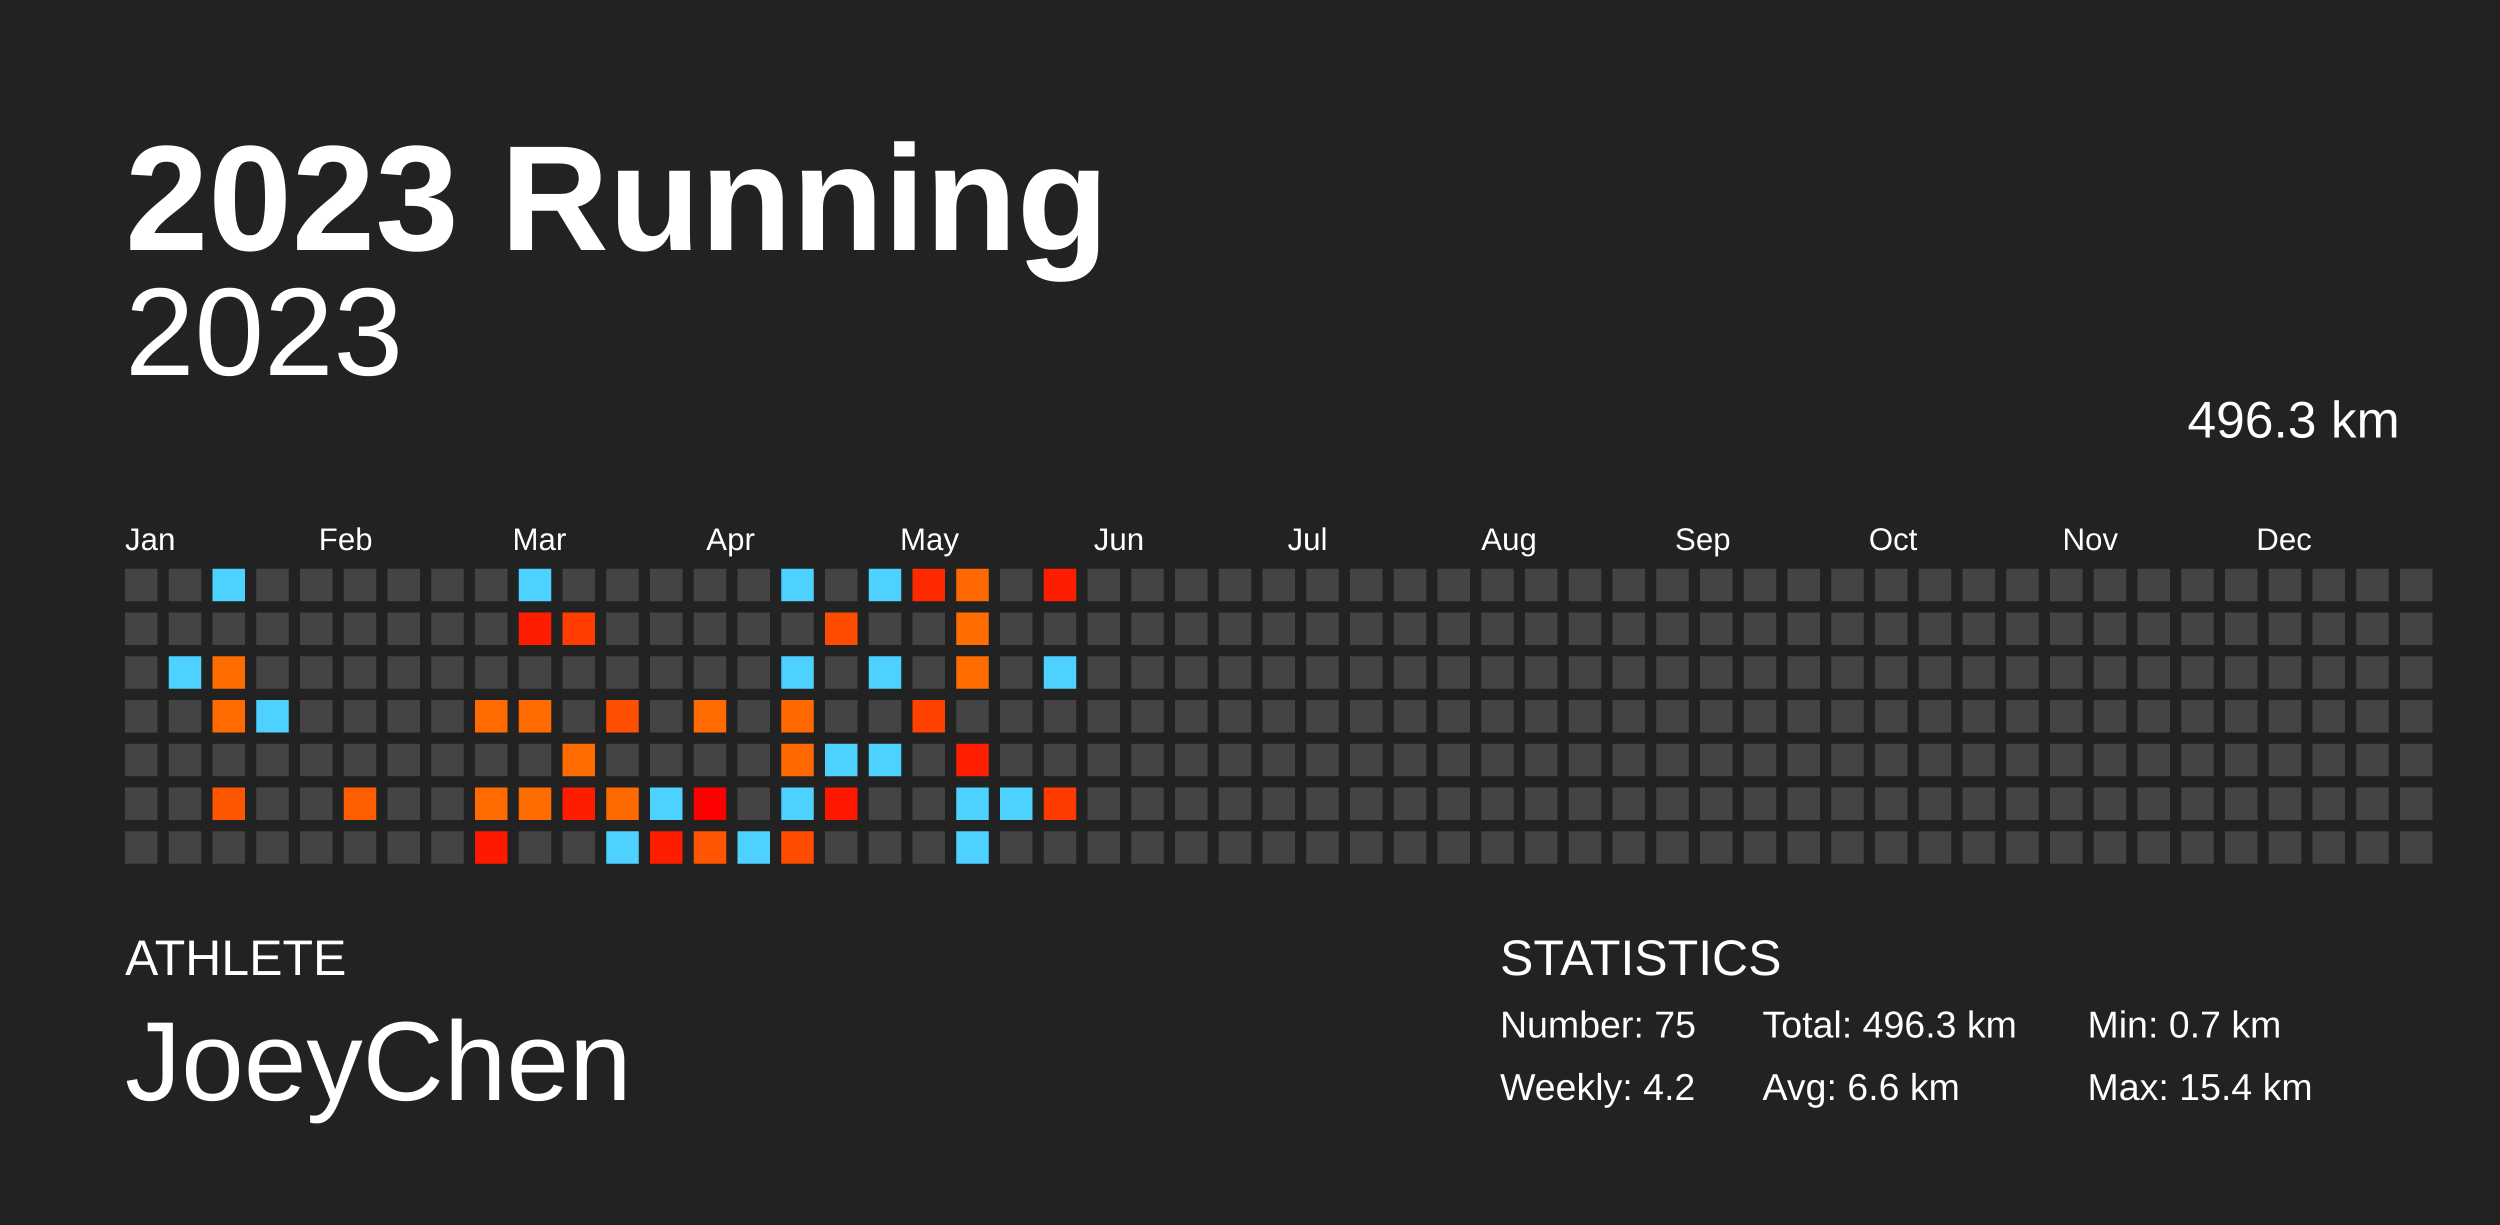
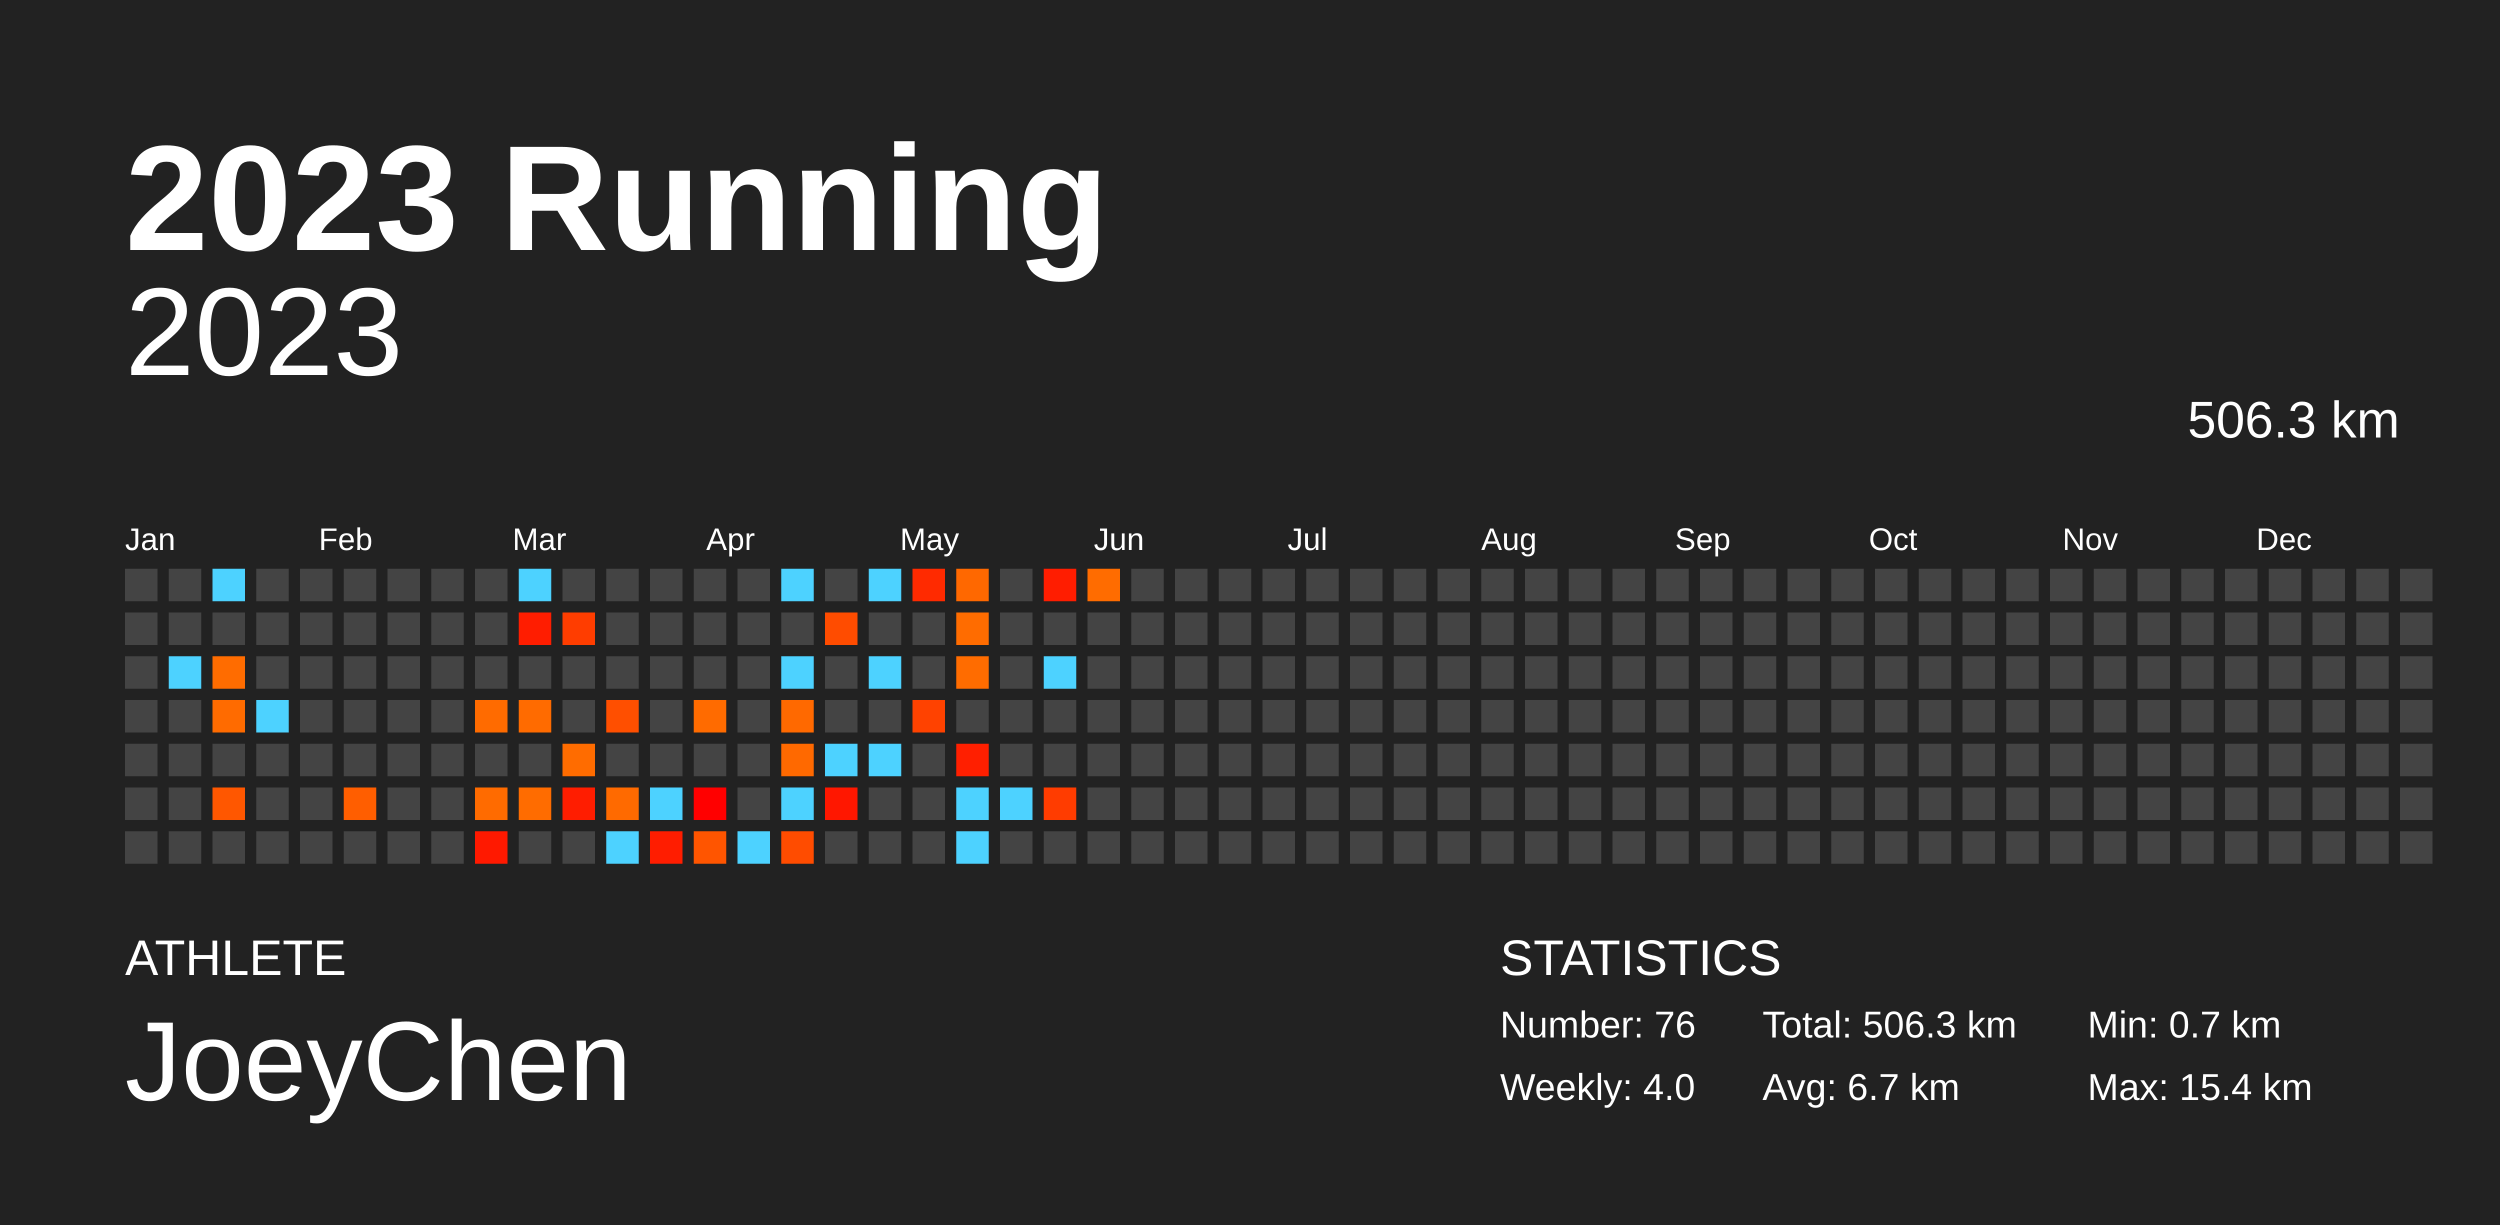
<svg xmlns="http://www.w3.org/2000/svg" baseProfile="full" height="98mm" version="1.1" viewBox="0,0,200,98" width="200mm">
  <defs />
  <rect fill="#222222" height="98" width="200" x="0" y="0" />
  <text fill="#FFFFFF" style="font-size:12px; font-family:Arial; font-weight:bold;" x="10" y="20">2023 Running</text>
  <text fill="#FFFFFF" style="font-size:4px; font-family:Arial" x="10" y="78">ATHLETE</text>
  <text fill="#FFFFFF" style="font-size:9px; font-family:Arial" x="10" y="88">JoeyChen</text>
  <text fill="#FFFFFF" style="font-size:4px; font-family:Arial" x="120" y="78">STATISTICS</text>
-   <text fill="#FFFFFF" style="font-size:3px; font-family:Arial" x="120" y="83">Number: 75</text>
-   <text fill="#FFFFFF" style="font-size:3px; font-family:Arial" x="120" y="88">Weekly: 4.2</text>
-   <text fill="#FFFFFF" style="font-size:3px; font-family:Arial" x="141" y="83">Total: 496.3 km</text>
-   <text fill="#FFFFFF" style="font-size:3px; font-family:Arial" x="141" y="88">Avg: 6.6 km</text>
+   <text fill="#FFFFFF" style="font-size:3px; font-family:Arial" x="120" y="83">Number: 76</text>
+   <text fill="#FFFFFF" style="font-size:3px; font-family:Arial" x="120" y="88">Weekly: 4.0</text>
+   <text fill="#FFFFFF" style="font-size:3px; font-family:Arial" x="141" y="83">Total: 506.3 km</text>
+   <text fill="#FFFFFF" style="font-size:3px; font-family:Arial" x="141" y="88">Avg: 6.7 km</text>
  <text fill="#FFFFFF" style="font-size:3px; font-family:Arial" x="167" y="83">Min: 0.7 km</text>
  <text fill="#FFFFFF" style="font-size:3px; font-family:Arial" x="167" y="88">Max: 15.4 km</text>
  <text alignment-baseline="hanging" fill="#FFFFFF" style="font-size:10.0px; font-family:Arial;" x="10" y="30">2023</text>
-   <text alignment-baseline="hanging" fill="#FFFFFF" style="font-size:4.125px; font-family:Arial;" x="175" y="35">496.3 km</text>
+   <text alignment-baseline="hanging" fill="#FFFFFF" style="font-size:4.125px; font-family:Arial;" x="175" y="35">506.3 km</text>
  <text fill="#FFFFFF" style="font-size:2.5px; font-family:Arial" x="10.0" y="44">Jan</text>
  <text fill="#FFFFFF" style="font-size:2.5px; font-family:Arial" x="25.5" y="44">Feb</text>
  <text fill="#FFFFFF" style="font-size:2.5px; font-family:Arial" x="41.0" y="44">Mar</text>
  <text fill="#FFFFFF" style="font-size:2.5px; font-family:Arial" x="56.5" y="44">Apr</text>
  <text fill="#FFFFFF" style="font-size:2.5px; font-family:Arial" x="72.0" y="44">May</text>
  <text fill="#FFFFFF" style="font-size:2.5px; font-family:Arial" x="87.5" y="44">Jun</text>
  <text fill="#FFFFFF" style="font-size:2.5px; font-family:Arial" x="103.0" y="44">Jul</text>
  <text fill="#FFFFFF" style="font-size:2.5px; font-family:Arial" x="118.5" y="44">Aug</text>
  <text fill="#FFFFFF" style="font-size:2.5px; font-family:Arial" x="134.0" y="44">Sep</text>
  <text fill="#FFFFFF" style="font-size:2.5px; font-family:Arial" x="149.5" y="44">Oct</text>
  <text fill="#FFFFFF" style="font-size:2.5px; font-family:Arial" x="165.0" y="44">Nov</text>
  <text fill="#FFFFFF" style="font-size:2.5px; font-family:Arial" x="180.5" y="44">Dec</text>
  <rect fill="#444444" height="2.6" width="2.6" x="10.0" y="45.5" />
  <rect fill="#444444" height="2.6" width="2.6" x="10.0" y="49.0" />
  <rect fill="#444444" height="2.6" width="2.6" x="10.0" y="52.5" />
  <rect fill="#444444" height="2.6" width="2.6" x="10.0" y="56.0" />
  <rect fill="#444444" height="2.6" width="2.6" x="10.0" y="59.5" />
  <rect fill="#444444" height="2.6" width="2.6" x="10.0" y="63.0" />
  <rect fill="#444444" height="2.6" width="2.6" x="10.0" y="66.5" />
  <rect fill="#444444" height="2.6" width="2.6" x="13.5" y="45.5" />
  <rect fill="#444444" height="2.6" width="2.6" x="13.5" y="49.0" />
  <rect fill="#4dd2ff" height="2.6" width="2.6" x="13.5" y="52.5" />
  <rect fill="#444444" height="2.6" width="2.6" x="13.5" y="56.0" />
  <rect fill="#444444" height="2.6" width="2.6" x="13.5" y="59.5" />
  <rect fill="#444444" height="2.6" width="2.6" x="13.5" y="63.0" />
  <rect fill="#444444" height="2.6" width="2.6" x="13.5" y="66.5" />
  <rect fill="#4dd2ff" height="2.6" width="2.6" x="17.0" y="45.5" />
  <rect fill="#444444" height="2.6" width="2.6" x="17.0" y="49.0" />
  <rect fill="#ff6c00" height="2.6" width="2.6" x="17.0" y="52.5" />
  <rect fill="#ff6b00" height="2.6" width="2.6" x="17.0" y="56.0" />
  <rect fill="#444444" height="2.6" width="2.6" x="17.0" y="59.5" />
  <rect fill="#ff5700" height="2.6" width="2.6" x="17.0" y="63.0" />
  <rect fill="#444444" height="2.6" width="2.6" x="17.0" y="66.5" />
  <rect fill="#444444" height="2.6" width="2.6" x="20.5" y="45.5" />
  <rect fill="#444444" height="2.6" width="2.6" x="20.5" y="49.0" />
  <rect fill="#444444" height="2.6" width="2.6" x="20.5" y="52.5" />
  <rect fill="#4dd2ff" height="2.6" width="2.6" x="20.5" y="56.0" />
  <rect fill="#444444" height="2.6" width="2.6" x="20.5" y="59.5" />
  <rect fill="#444444" height="2.6" width="2.6" x="20.5" y="63.0" />
  <rect fill="#444444" height="2.6" width="2.6" x="20.5" y="66.5" />
  <rect fill="#444444" height="2.6" width="2.6" x="24.0" y="45.5" />
  <rect fill="#444444" height="2.6" width="2.6" x="24.0" y="49.0" />
  <rect fill="#444444" height="2.6" width="2.6" x="24.0" y="52.5" />
  <rect fill="#444444" height="2.6" width="2.6" x="24.0" y="56.0" />
  <rect fill="#444444" height="2.6" width="2.6" x="24.0" y="59.5" />
  <rect fill="#444444" height="2.6" width="2.6" x="24.0" y="63.0" />
  <rect fill="#444444" height="2.6" width="2.6" x="24.0" y="66.5" />
  <rect fill="#444444" height="2.6" width="2.6" x="27.5" y="45.5" />
  <rect fill="#444444" height="2.6" width="2.6" x="27.5" y="49.0" />
  <rect fill="#444444" height="2.6" width="2.6" x="27.5" y="52.5" />
  <rect fill="#444444" height="2.6" width="2.6" x="27.5" y="56.0" />
  <rect fill="#444444" height="2.6" width="2.6" x="27.5" y="59.5" />
  <rect fill="#ff5e00" height="2.6" width="2.6" x="27.5" y="63.0" />
  <rect fill="#444444" height="2.6" width="2.6" x="27.5" y="66.5" />
  <rect fill="#444444" height="2.6" width="2.6" x="31.0" y="45.5" />
  <rect fill="#444444" height="2.6" width="2.6" x="31.0" y="49.0" />
  <rect fill="#444444" height="2.6" width="2.6" x="31.0" y="52.5" />
  <rect fill="#444444" height="2.6" width="2.6" x="31.0" y="56.0" />
  <rect fill="#444444" height="2.6" width="2.6" x="31.0" y="59.5" />
  <rect fill="#444444" height="2.6" width="2.6" x="31.0" y="63.0" />
  <rect fill="#444444" height="2.6" width="2.6" x="31.0" y="66.5" />
  <rect fill="#444444" height="2.6" width="2.6" x="34.5" y="45.5" />
  <rect fill="#444444" height="2.6" width="2.6" x="34.5" y="49.0" />
  <rect fill="#444444" height="2.6" width="2.6" x="34.5" y="52.5" />
  <rect fill="#444444" height="2.6" width="2.6" x="34.5" y="56.0" />
  <rect fill="#444444" height="2.6" width="2.6" x="34.5" y="59.5" />
  <rect fill="#444444" height="2.6" width="2.6" x="34.5" y="63.0" />
  <rect fill="#444444" height="2.6" width="2.6" x="34.5" y="66.5" />
  <rect fill="#444444" height="2.6" width="2.6" x="38.0" y="45.5" />
  <rect fill="#444444" height="2.6" width="2.6" x="38.0" y="49.0" />
  <rect fill="#444444" height="2.6" width="2.6" x="38.0" y="52.5" />
  <rect fill="#ff6b00" height="2.6" width="2.6" x="38.0" y="56.0" />
  <rect fill="#444444" height="2.6" width="2.6" x="38.0" y="59.5" />
  <rect fill="#ff6b00" height="2.6" width="2.6" x="38.0" y="63.0" />
  <rect fill="#ff1900" height="2.6" width="2.6" x="38.0" y="66.5" />
  <rect fill="#4dd2ff" height="2.6" width="2.6" x="41.5" y="45.5" />
  <rect fill="#ff1d00" height="2.6" width="2.6" x="41.5" y="49.0" />
  <rect fill="#444444" height="2.6" width="2.6" x="41.5" y="52.5" />
  <rect fill="#ff6b00" height="2.6" width="2.6" x="41.5" y="56.0" />
  <rect fill="#444444" height="2.6" width="2.6" x="41.5" y="59.5" />
  <rect fill="#ff6c00" height="2.6" width="2.6" x="41.5" y="63.0" />
  <rect fill="#444444" height="2.6" width="2.6" x="41.5" y="66.5" />
  <rect fill="#444444" height="2.6" width="2.6" x="45.0" y="45.5" />
  <rect fill="#ff3d00" height="2.6" width="2.6" x="45.0" y="49.0" />
  <rect fill="#444444" height="2.6" width="2.6" x="45.0" y="52.5" />
  <rect fill="#444444" height="2.6" width="2.6" x="45.0" y="56.0" />
  <rect fill="#ff6c00" height="2.6" width="2.6" x="45.0" y="59.5" />
  <rect fill="#ff1d00" height="2.6" width="2.6" x="45.0" y="63.0" />
  <rect fill="#444444" height="2.6" width="2.6" x="45.0" y="66.5" />
  <rect fill="#444444" height="2.6" width="2.6" x="48.5" y="45.5" />
  <rect fill="#444444" height="2.6" width="2.6" x="48.5" y="49.0" />
  <rect fill="#444444" height="2.6" width="2.6" x="48.5" y="52.5" />
  <rect fill="#ff4f00" height="2.6" width="2.6" x="48.5" y="56.0" />
  <rect fill="#444444" height="2.6" width="2.6" x="48.5" y="59.5" />
  <rect fill="#ff6a00" height="2.6" width="2.6" x="48.5" y="63.0" />
  <rect fill="#4dd2ff" height="2.6" width="2.6" x="48.5" y="66.5" />
  <rect fill="#444444" height="2.6" width="2.6" x="52.0" y="45.5" />
  <rect fill="#444444" height="2.6" width="2.6" x="52.0" y="49.0" />
  <rect fill="#444444" height="2.6" width="2.6" x="52.0" y="52.5" />
  <rect fill="#444444" height="2.6" width="2.6" x="52.0" y="56.0" />
  <rect fill="#444444" height="2.6" width="2.6" x="52.0" y="59.5" />
  <rect fill="#4dd2ff" height="2.6" width="2.6" x="52.0" y="63.0" />
  <rect fill="#ff1d00" height="2.6" width="2.6" x="52.0" y="66.5" />
  <rect fill="#444444" height="2.6" width="2.6" x="55.5" y="45.5" />
  <rect fill="#444444" height="2.6" width="2.6" x="55.5" y="49.0" />
  <rect fill="#444444" height="2.6" width="2.6" x="55.5" y="52.5" />
  <rect fill="#ff6b00" height="2.6" width="2.6" x="55.5" y="56.0" />
  <rect fill="#444444" height="2.6" width="2.6" x="55.5" y="59.5" />
  <rect fill="#ff0000" height="2.6" width="2.6" x="55.5" y="63.0" />
  <rect fill="#ff5500" height="2.6" width="2.6" x="55.5" y="66.5" />
  <rect fill="#444444" height="2.6" width="2.6" x="59.0" y="45.5" />
  <rect fill="#444444" height="2.6" width="2.6" x="59.0" y="49.0" />
  <rect fill="#444444" height="2.6" width="2.6" x="59.0" y="52.5" />
  <rect fill="#444444" height="2.6" width="2.6" x="59.0" y="56.0" />
  <rect fill="#444444" height="2.6" width="2.6" x="59.0" y="59.5" />
  <rect fill="#444444" height="2.6" width="2.6" x="59.0" y="63.0" />
  <rect fill="#4dd2ff" height="2.6" width="2.6" x="59.0" y="66.5" />
  <rect fill="#4dd2ff" height="2.6" width="2.6" x="62.5" y="45.5" />
  <rect fill="#444444" height="2.6" width="2.6" x="62.5" y="49.0" />
  <rect fill="#4dd2ff" height="2.6" width="2.6" x="62.5" y="52.5" />
  <rect fill="#ff6900" height="2.6" width="2.6" x="62.5" y="56.0" />
  <rect fill="#ff6900" height="2.6" width="2.6" x="62.5" y="59.5" />
  <rect fill="#4dd2ff" height="2.6" width="2.6" x="62.5" y="63.0" />
  <rect fill="#ff4c00" height="2.6" width="2.6" x="62.5" y="66.5" />
  <rect fill="#444444" height="2.6" width="2.6" x="66.0" y="45.5" />
  <rect fill="#ff4c00" height="2.6" width="2.6" x="66.0" y="49.0" />
  <rect fill="#444444" height="2.6" width="2.6" x="66.0" y="52.5" />
  <rect fill="#444444" height="2.6" width="2.6" x="66.0" y="56.0" />
  <rect fill="#4dd2ff" height="2.6" width="2.6" x="66.0" y="59.5" />
  <rect fill="#ff1700" height="2.6" width="2.6" x="66.0" y="63.0" />
  <rect fill="#444444" height="2.6" width="2.6" x="66.0" y="66.5" />
  <rect fill="#4dd2ff" height="2.6" width="2.6" x="69.5" y="45.5" />
  <rect fill="#444444" height="2.6" width="2.6" x="69.5" y="49.0" />
  <rect fill="#4dd2ff" height="2.6" width="2.6" x="69.5" y="52.5" />
  <rect fill="#444444" height="2.6" width="2.6" x="69.5" y="56.0" />
  <rect fill="#4dd2ff" height="2.6" width="2.6" x="69.5" y="59.5" />
  <rect fill="#444444" height="2.6" width="2.6" x="69.5" y="63.0" />
  <rect fill="#444444" height="2.6" width="2.6" x="69.5" y="66.5" />
  <rect fill="#ff2a00" height="2.6" width="2.6" x="73.0" y="45.5" />
  <rect fill="#444444" height="2.6" width="2.6" x="73.0" y="49.0" />
  <rect fill="#444444" height="2.6" width="2.6" x="73.0" y="52.5" />
  <rect fill="#ff4200" height="2.6" width="2.6" x="73.0" y="56.0" />
  <rect fill="#444444" height="2.6" width="2.6" x="73.0" y="59.5" />
  <rect fill="#444444" height="2.6" width="2.6" x="73.0" y="63.0" />
  <rect fill="#444444" height="2.6" width="2.6" x="73.0" y="66.5" />
  <rect fill="#ff6800" height="2.6" width="2.6" x="76.5" y="45.5" />
  <rect fill="#ff6c00" height="2.6" width="2.6" x="76.5" y="49.0" />
  <rect fill="#ff6c00" height="2.6" width="2.6" x="76.5" y="52.5" />
  <rect fill="#444444" height="2.6" width="2.6" x="76.5" y="56.0" />
  <rect fill="#ff1f00" height="2.6" width="2.6" x="76.5" y="59.5" />
  <rect fill="#4dd2ff" height="2.6" width="2.6" x="76.5" y="63.0" />
  <rect fill="#4dd2ff" height="2.6" width="2.6" x="76.5" y="66.5" />
  <rect fill="#444444" height="2.6" width="2.6" x="80.0" y="45.5" />
  <rect fill="#444444" height="2.6" width="2.6" x="80.0" y="49.0" />
  <rect fill="#444444" height="2.6" width="2.6" x="80.0" y="52.5" />
  <rect fill="#444444" height="2.6" width="2.6" x="80.0" y="56.0" />
  <rect fill="#444444" height="2.6" width="2.6" x="80.0" y="59.5" />
  <rect fill="#4dd2ff" height="2.6" width="2.6" x="80.0" y="63.0" />
  <rect fill="#444444" height="2.6" width="2.6" x="80.0" y="66.5" />
  <rect fill="#ff1d00" height="2.6" width="2.6" x="83.5" y="45.5" />
  <rect fill="#444444" height="2.6" width="2.6" x="83.5" y="49.0" />
  <rect fill="#4dd2ff" height="2.6" width="2.6" x="83.5" y="52.5" />
  <rect fill="#444444" height="2.6" width="2.6" x="83.5" y="56.0" />
  <rect fill="#444444" height="2.6" width="2.6" x="83.5" y="59.5" />
  <rect fill="#ff3c00" height="2.6" width="2.6" x="83.5" y="63.0" />
  <rect fill="#444444" height="2.6" width="2.6" x="83.5" y="66.5" />
-   <rect fill="#444444" height="2.6" width="2.6" x="87.0" y="45.5" />
+   <rect fill="#ff6c00" height="2.6" width="2.6" x="87.0" y="45.5" />
  <rect fill="#444444" height="2.6" width="2.6" x="87.0" y="49.0" />
  <rect fill="#444444" height="2.6" width="2.6" x="87.0" y="52.5" />
  <rect fill="#444444" height="2.6" width="2.6" x="87.0" y="56.0" />
  <rect fill="#444444" height="2.6" width="2.6" x="87.0" y="59.5" />
  <rect fill="#444444" height="2.6" width="2.6" x="87.0" y="63.0" />
  <rect fill="#444444" height="2.6" width="2.6" x="87.0" y="66.5" />
  <rect fill="#444444" height="2.6" width="2.6" x="90.5" y="45.5" />
  <rect fill="#444444" height="2.6" width="2.6" x="90.5" y="49.0" />
  <rect fill="#444444" height="2.6" width="2.6" x="90.5" y="52.5" />
  <rect fill="#444444" height="2.6" width="2.6" x="90.5" y="56.0" />
  <rect fill="#444444" height="2.6" width="2.6" x="90.5" y="59.5" />
  <rect fill="#444444" height="2.6" width="2.6" x="90.5" y="63.0" />
  <rect fill="#444444" height="2.6" width="2.6" x="90.5" y="66.5" />
  <rect fill="#444444" height="2.6" width="2.6" x="94.0" y="45.5" />
  <rect fill="#444444" height="2.6" width="2.6" x="94.0" y="49.0" />
  <rect fill="#444444" height="2.6" width="2.6" x="94.0" y="52.5" />
  <rect fill="#444444" height="2.6" width="2.6" x="94.0" y="56.0" />
  <rect fill="#444444" height="2.6" width="2.6" x="94.0" y="59.5" />
  <rect fill="#444444" height="2.6" width="2.6" x="94.0" y="63.0" />
  <rect fill="#444444" height="2.6" width="2.6" x="94.0" y="66.5" />
  <rect fill="#444444" height="2.6" width="2.6" x="97.5" y="45.5" />
  <rect fill="#444444" height="2.6" width="2.6" x="97.5" y="49.0" />
  <rect fill="#444444" height="2.6" width="2.6" x="97.5" y="52.5" />
  <rect fill="#444444" height="2.6" width="2.6" x="97.5" y="56.0" />
  <rect fill="#444444" height="2.6" width="2.6" x="97.5" y="59.5" />
  <rect fill="#444444" height="2.6" width="2.6" x="97.5" y="63.0" />
  <rect fill="#444444" height="2.6" width="2.6" x="97.5" y="66.5" />
  <rect fill="#444444" height="2.6" width="2.6" x="101.0" y="45.5" />
  <rect fill="#444444" height="2.6" width="2.6" x="101.0" y="49.0" />
  <rect fill="#444444" height="2.6" width="2.6" x="101.0" y="52.5" />
  <rect fill="#444444" height="2.6" width="2.6" x="101.0" y="56.0" />
  <rect fill="#444444" height="2.6" width="2.6" x="101.0" y="59.5" />
  <rect fill="#444444" height="2.6" width="2.6" x="101.0" y="63.0" />
  <rect fill="#444444" height="2.6" width="2.6" x="101.0" y="66.5" />
  <rect fill="#444444" height="2.6" width="2.6" x="104.5" y="45.5" />
  <rect fill="#444444" height="2.6" width="2.6" x="104.5" y="49.0" />
  <rect fill="#444444" height="2.6" width="2.6" x="104.5" y="52.5" />
  <rect fill="#444444" height="2.6" width="2.6" x="104.5" y="56.0" />
  <rect fill="#444444" height="2.6" width="2.6" x="104.5" y="59.5" />
  <rect fill="#444444" height="2.6" width="2.6" x="104.5" y="63.0" />
  <rect fill="#444444" height="2.6" width="2.6" x="104.5" y="66.5" />
  <rect fill="#444444" height="2.6" width="2.6" x="108.0" y="45.5" />
  <rect fill="#444444" height="2.6" width="2.6" x="108.0" y="49.0" />
  <rect fill="#444444" height="2.6" width="2.6" x="108.0" y="52.5" />
  <rect fill="#444444" height="2.6" width="2.6" x="108.0" y="56.0" />
  <rect fill="#444444" height="2.6" width="2.6" x="108.0" y="59.5" />
  <rect fill="#444444" height="2.6" width="2.6" x="108.0" y="63.0" />
  <rect fill="#444444" height="2.6" width="2.6" x="108.0" y="66.5" />
  <rect fill="#444444" height="2.6" width="2.6" x="111.5" y="45.5" />
  <rect fill="#444444" height="2.6" width="2.6" x="111.5" y="49.0" />
  <rect fill="#444444" height="2.6" width="2.6" x="111.5" y="52.5" />
  <rect fill="#444444" height="2.6" width="2.6" x="111.5" y="56.0" />
  <rect fill="#444444" height="2.6" width="2.6" x="111.5" y="59.5" />
  <rect fill="#444444" height="2.6" width="2.6" x="111.5" y="63.0" />
  <rect fill="#444444" height="2.6" width="2.6" x="111.5" y="66.5" />
  <rect fill="#444444" height="2.6" width="2.6" x="115.0" y="45.5" />
  <rect fill="#444444" height="2.6" width="2.6" x="115.0" y="49.0" />
  <rect fill="#444444" height="2.6" width="2.6" x="115.0" y="52.5" />
  <rect fill="#444444" height="2.6" width="2.6" x="115.0" y="56.0" />
  <rect fill="#444444" height="2.6" width="2.6" x="115.0" y="59.5" />
  <rect fill="#444444" height="2.6" width="2.6" x="115.0" y="63.0" />
  <rect fill="#444444" height="2.6" width="2.6" x="115.0" y="66.5" />
  <rect fill="#444444" height="2.6" width="2.6" x="118.5" y="45.5" />
  <rect fill="#444444" height="2.6" width="2.6" x="118.5" y="49.0" />
  <rect fill="#444444" height="2.6" width="2.6" x="118.5" y="52.5" />
  <rect fill="#444444" height="2.6" width="2.6" x="118.5" y="56.0" />
  <rect fill="#444444" height="2.6" width="2.6" x="118.5" y="59.5" />
  <rect fill="#444444" height="2.6" width="2.6" x="118.5" y="63.0" />
  <rect fill="#444444" height="2.6" width="2.6" x="118.5" y="66.5" />
  <rect fill="#444444" height="2.6" width="2.6" x="122.0" y="45.5" />
  <rect fill="#444444" height="2.6" width="2.6" x="122.0" y="49.0" />
  <rect fill="#444444" height="2.6" width="2.6" x="122.0" y="52.5" />
  <rect fill="#444444" height="2.6" width="2.6" x="122.0" y="56.0" />
  <rect fill="#444444" height="2.6" width="2.6" x="122.0" y="59.5" />
  <rect fill="#444444" height="2.6" width="2.6" x="122.0" y="63.0" />
  <rect fill="#444444" height="2.6" width="2.6" x="122.0" y="66.5" />
  <rect fill="#444444" height="2.6" width="2.6" x="125.5" y="45.5" />
  <rect fill="#444444" height="2.6" width="2.6" x="125.5" y="49.0" />
  <rect fill="#444444" height="2.6" width="2.6" x="125.5" y="52.5" />
  <rect fill="#444444" height="2.6" width="2.6" x="125.5" y="56.0" />
  <rect fill="#444444" height="2.6" width="2.6" x="125.5" y="59.5" />
  <rect fill="#444444" height="2.6" width="2.6" x="125.5" y="63.0" />
  <rect fill="#444444" height="2.6" width="2.6" x="125.5" y="66.5" />
  <rect fill="#444444" height="2.6" width="2.6" x="129.0" y="45.5" />
  <rect fill="#444444" height="2.6" width="2.6" x="129.0" y="49.0" />
  <rect fill="#444444" height="2.6" width="2.6" x="129.0" y="52.5" />
  <rect fill="#444444" height="2.6" width="2.6" x="129.0" y="56.0" />
  <rect fill="#444444" height="2.6" width="2.6" x="129.0" y="59.5" />
  <rect fill="#444444" height="2.6" width="2.6" x="129.0" y="63.0" />
  <rect fill="#444444" height="2.6" width="2.6" x="129.0" y="66.5" />
  <rect fill="#444444" height="2.6" width="2.6" x="132.5" y="45.5" />
  <rect fill="#444444" height="2.6" width="2.6" x="132.5" y="49.0" />
  <rect fill="#444444" height="2.6" width="2.6" x="132.5" y="52.5" />
  <rect fill="#444444" height="2.6" width="2.6" x="132.5" y="56.0" />
  <rect fill="#444444" height="2.6" width="2.6" x="132.5" y="59.5" />
  <rect fill="#444444" height="2.6" width="2.6" x="132.5" y="63.0" />
  <rect fill="#444444" height="2.6" width="2.6" x="132.5" y="66.5" />
  <rect fill="#444444" height="2.6" width="2.6" x="136.0" y="45.5" />
  <rect fill="#444444" height="2.6" width="2.6" x="136.0" y="49.0" />
  <rect fill="#444444" height="2.6" width="2.6" x="136.0" y="52.5" />
  <rect fill="#444444" height="2.6" width="2.6" x="136.0" y="56.0" />
  <rect fill="#444444" height="2.6" width="2.6" x="136.0" y="59.5" />
  <rect fill="#444444" height="2.6" width="2.6" x="136.0" y="63.0" />
  <rect fill="#444444" height="2.6" width="2.6" x="136.0" y="66.5" />
  <rect fill="#444444" height="2.6" width="2.6" x="139.5" y="45.5" />
  <rect fill="#444444" height="2.6" width="2.6" x="139.5" y="49.0" />
  <rect fill="#444444" height="2.6" width="2.6" x="139.5" y="52.5" />
  <rect fill="#444444" height="2.6" width="2.6" x="139.5" y="56.0" />
  <rect fill="#444444" height="2.6" width="2.6" x="139.5" y="59.5" />
  <rect fill="#444444" height="2.6" width="2.6" x="139.5" y="63.0" />
  <rect fill="#444444" height="2.6" width="2.6" x="139.5" y="66.5" />
  <rect fill="#444444" height="2.6" width="2.6" x="143.0" y="45.5" />
  <rect fill="#444444" height="2.6" width="2.6" x="143.0" y="49.0" />
  <rect fill="#444444" height="2.6" width="2.6" x="143.0" y="52.5" />
  <rect fill="#444444" height="2.6" width="2.6" x="143.0" y="56.0" />
  <rect fill="#444444" height="2.6" width="2.6" x="143.0" y="59.5" />
  <rect fill="#444444" height="2.6" width="2.6" x="143.0" y="63.0" />
  <rect fill="#444444" height="2.6" width="2.6" x="143.0" y="66.5" />
  <rect fill="#444444" height="2.6" width="2.6" x="146.5" y="45.5" />
  <rect fill="#444444" height="2.6" width="2.6" x="146.5" y="49.0" />
  <rect fill="#444444" height="2.6" width="2.6" x="146.5" y="52.5" />
  <rect fill="#444444" height="2.6" width="2.6" x="146.5" y="56.0" />
  <rect fill="#444444" height="2.6" width="2.6" x="146.5" y="59.5" />
  <rect fill="#444444" height="2.6" width="2.6" x="146.5" y="63.0" />
  <rect fill="#444444" height="2.6" width="2.6" x="146.5" y="66.5" />
  <rect fill="#444444" height="2.6" width="2.6" x="150.0" y="45.5" />
  <rect fill="#444444" height="2.6" width="2.6" x="150.0" y="49.0" />
  <rect fill="#444444" height="2.6" width="2.6" x="150.0" y="52.5" />
  <rect fill="#444444" height="2.6" width="2.6" x="150.0" y="56.0" />
  <rect fill="#444444" height="2.6" width="2.6" x="150.0" y="59.5" />
  <rect fill="#444444" height="2.6" width="2.6" x="150.0" y="63.0" />
  <rect fill="#444444" height="2.6" width="2.6" x="150.0" y="66.5" />
  <rect fill="#444444" height="2.6" width="2.6" x="153.5" y="45.5" />
  <rect fill="#444444" height="2.6" width="2.6" x="153.5" y="49.0" />
  <rect fill="#444444" height="2.6" width="2.6" x="153.5" y="52.5" />
  <rect fill="#444444" height="2.6" width="2.6" x="153.5" y="56.0" />
  <rect fill="#444444" height="2.6" width="2.6" x="153.5" y="59.5" />
  <rect fill="#444444" height="2.6" width="2.6" x="153.5" y="63.0" />
  <rect fill="#444444" height="2.6" width="2.6" x="153.5" y="66.5" />
  <rect fill="#444444" height="2.6" width="2.6" x="157.0" y="45.5" />
  <rect fill="#444444" height="2.6" width="2.6" x="157.0" y="49.0" />
  <rect fill="#444444" height="2.6" width="2.6" x="157.0" y="52.5" />
  <rect fill="#444444" height="2.6" width="2.6" x="157.0" y="56.0" />
  <rect fill="#444444" height="2.6" width="2.6" x="157.0" y="59.5" />
  <rect fill="#444444" height="2.6" width="2.6" x="157.0" y="63.0" />
  <rect fill="#444444" height="2.6" width="2.6" x="157.0" y="66.5" />
  <rect fill="#444444" height="2.6" width="2.6" x="160.5" y="45.5" />
  <rect fill="#444444" height="2.6" width="2.6" x="160.5" y="49.0" />
  <rect fill="#444444" height="2.6" width="2.6" x="160.5" y="52.5" />
  <rect fill="#444444" height="2.6" width="2.6" x="160.5" y="56.0" />
  <rect fill="#444444" height="2.6" width="2.6" x="160.5" y="59.5" />
  <rect fill="#444444" height="2.6" width="2.6" x="160.5" y="63.0" />
  <rect fill="#444444" height="2.6" width="2.6" x="160.5" y="66.5" />
  <rect fill="#444444" height="2.6" width="2.6" x="164.0" y="45.5" />
  <rect fill="#444444" height="2.6" width="2.6" x="164.0" y="49.0" />
  <rect fill="#444444" height="2.6" width="2.6" x="164.0" y="52.5" />
  <rect fill="#444444" height="2.6" width="2.6" x="164.0" y="56.0" />
  <rect fill="#444444" height="2.6" width="2.6" x="164.0" y="59.5" />
  <rect fill="#444444" height="2.6" width="2.6" x="164.0" y="63.0" />
  <rect fill="#444444" height="2.6" width="2.6" x="164.0" y="66.5" />
  <rect fill="#444444" height="2.6" width="2.6" x="167.5" y="45.5" />
  <rect fill="#444444" height="2.6" width="2.6" x="167.5" y="49.0" />
  <rect fill="#444444" height="2.6" width="2.6" x="167.5" y="52.5" />
  <rect fill="#444444" height="2.6" width="2.6" x="167.5" y="56.0" />
  <rect fill="#444444" height="2.6" width="2.6" x="167.5" y="59.5" />
  <rect fill="#444444" height="2.6" width="2.6" x="167.5" y="63.0" />
  <rect fill="#444444" height="2.6" width="2.6" x="167.5" y="66.5" />
  <rect fill="#444444" height="2.6" width="2.6" x="171.0" y="45.5" />
  <rect fill="#444444" height="2.6" width="2.6" x="171.0" y="49.0" />
  <rect fill="#444444" height="2.6" width="2.6" x="171.0" y="52.5" />
  <rect fill="#444444" height="2.6" width="2.6" x="171.0" y="56.0" />
  <rect fill="#444444" height="2.6" width="2.6" x="171.0" y="59.5" />
  <rect fill="#444444" height="2.6" width="2.6" x="171.0" y="63.0" />
  <rect fill="#444444" height="2.6" width="2.6" x="171.0" y="66.5" />
  <rect fill="#444444" height="2.6" width="2.6" x="174.5" y="45.5" />
  <rect fill="#444444" height="2.6" width="2.6" x="174.5" y="49.0" />
  <rect fill="#444444" height="2.6" width="2.6" x="174.5" y="52.5" />
  <rect fill="#444444" height="2.6" width="2.6" x="174.5" y="56.0" />
  <rect fill="#444444" height="2.6" width="2.6" x="174.5" y="59.5" />
  <rect fill="#444444" height="2.6" width="2.6" x="174.5" y="63.0" />
  <rect fill="#444444" height="2.6" width="2.6" x="174.5" y="66.5" />
  <rect fill="#444444" height="2.6" width="2.6" x="178.0" y="45.5" />
  <rect fill="#444444" height="2.6" width="2.6" x="178.0" y="49.0" />
  <rect fill="#444444" height="2.6" width="2.6" x="178.0" y="52.5" />
  <rect fill="#444444" height="2.6" width="2.6" x="178.0" y="56.0" />
  <rect fill="#444444" height="2.6" width="2.6" x="178.0" y="59.5" />
  <rect fill="#444444" height="2.6" width="2.6" x="178.0" y="63.0" />
  <rect fill="#444444" height="2.6" width="2.6" x="178.0" y="66.5" />
  <rect fill="#444444" height="2.6" width="2.6" x="181.5" y="45.5" />
  <rect fill="#444444" height="2.6" width="2.6" x="181.5" y="49.0" />
  <rect fill="#444444" height="2.6" width="2.6" x="181.5" y="52.5" />
  <rect fill="#444444" height="2.6" width="2.6" x="181.5" y="56.0" />
  <rect fill="#444444" height="2.6" width="2.6" x="181.5" y="59.5" />
  <rect fill="#444444" height="2.6" width="2.6" x="181.5" y="63.0" />
  <rect fill="#444444" height="2.6" width="2.6" x="181.5" y="66.5" />
  <rect fill="#444444" height="2.6" width="2.6" x="185.0" y="45.5" />
  <rect fill="#444444" height="2.6" width="2.6" x="185.0" y="49.0" />
  <rect fill="#444444" height="2.6" width="2.6" x="185.0" y="52.5" />
  <rect fill="#444444" height="2.6" width="2.6" x="185.0" y="56.0" />
  <rect fill="#444444" height="2.6" width="2.6" x="185.0" y="59.5" />
  <rect fill="#444444" height="2.6" width="2.6" x="185.0" y="63.0" />
  <rect fill="#444444" height="2.6" width="2.6" x="185.0" y="66.5" />
  <rect fill="#444444" height="2.6" width="2.6" x="188.5" y="45.5" />
  <rect fill="#444444" height="2.6" width="2.6" x="188.5" y="49.0" />
  <rect fill="#444444" height="2.6" width="2.6" x="188.5" y="52.5" />
  <rect fill="#444444" height="2.6" width="2.6" x="188.5" y="56.0" />
  <rect fill="#444444" height="2.6" width="2.6" x="188.5" y="59.5" />
  <rect fill="#444444" height="2.6" width="2.6" x="188.5" y="63.0" />
  <rect fill="#444444" height="2.6" width="2.6" x="188.5" y="66.5" />
  <rect fill="#444444" height="2.6" width="2.6" x="192.0" y="45.5" />
  <rect fill="#444444" height="2.6" width="2.6" x="192.0" y="49.0" />
  <rect fill="#444444" height="2.6" width="2.6" x="192.0" y="52.5" />
  <rect fill="#444444" height="2.6" width="2.6" x="192.0" y="56.0" />
  <rect fill="#444444" height="2.6" width="2.6" x="192.0" y="59.5" />
  <rect fill="#444444" height="2.6" width="2.6" x="192.0" y="63.0" />
  <rect fill="#444444" height="2.6" width="2.6" x="192.0" y="66.5" />
</svg>
